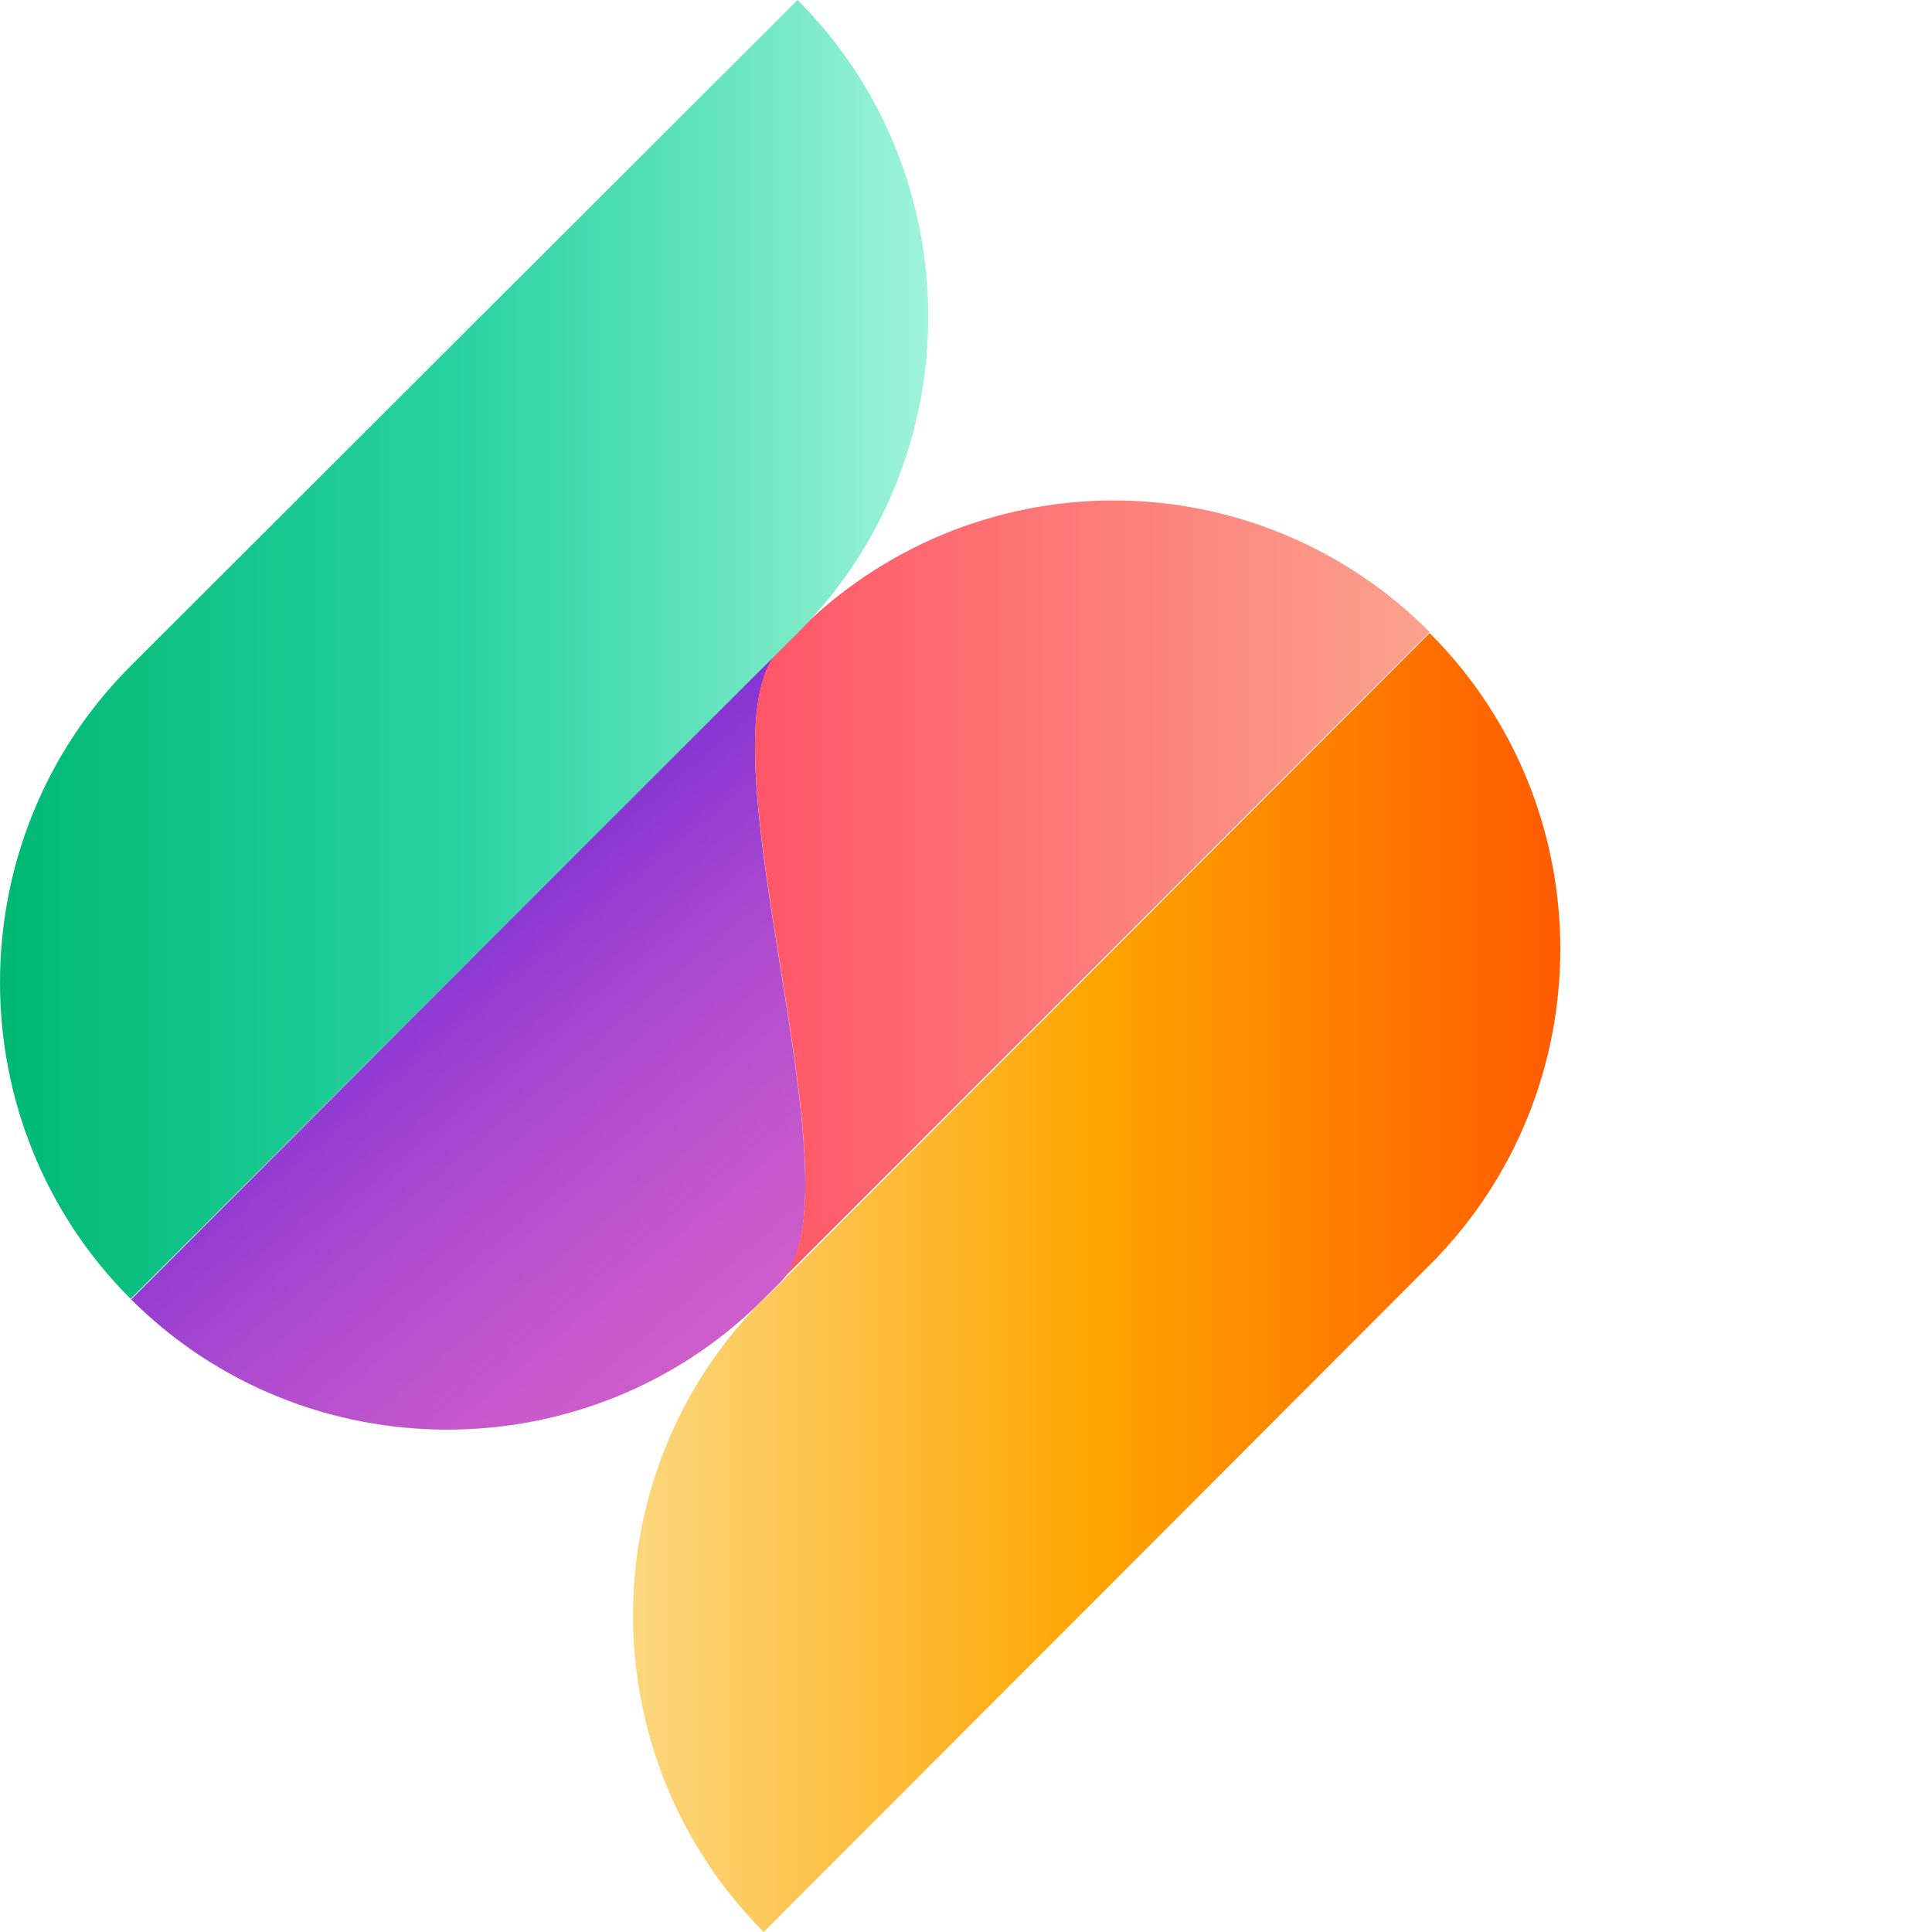
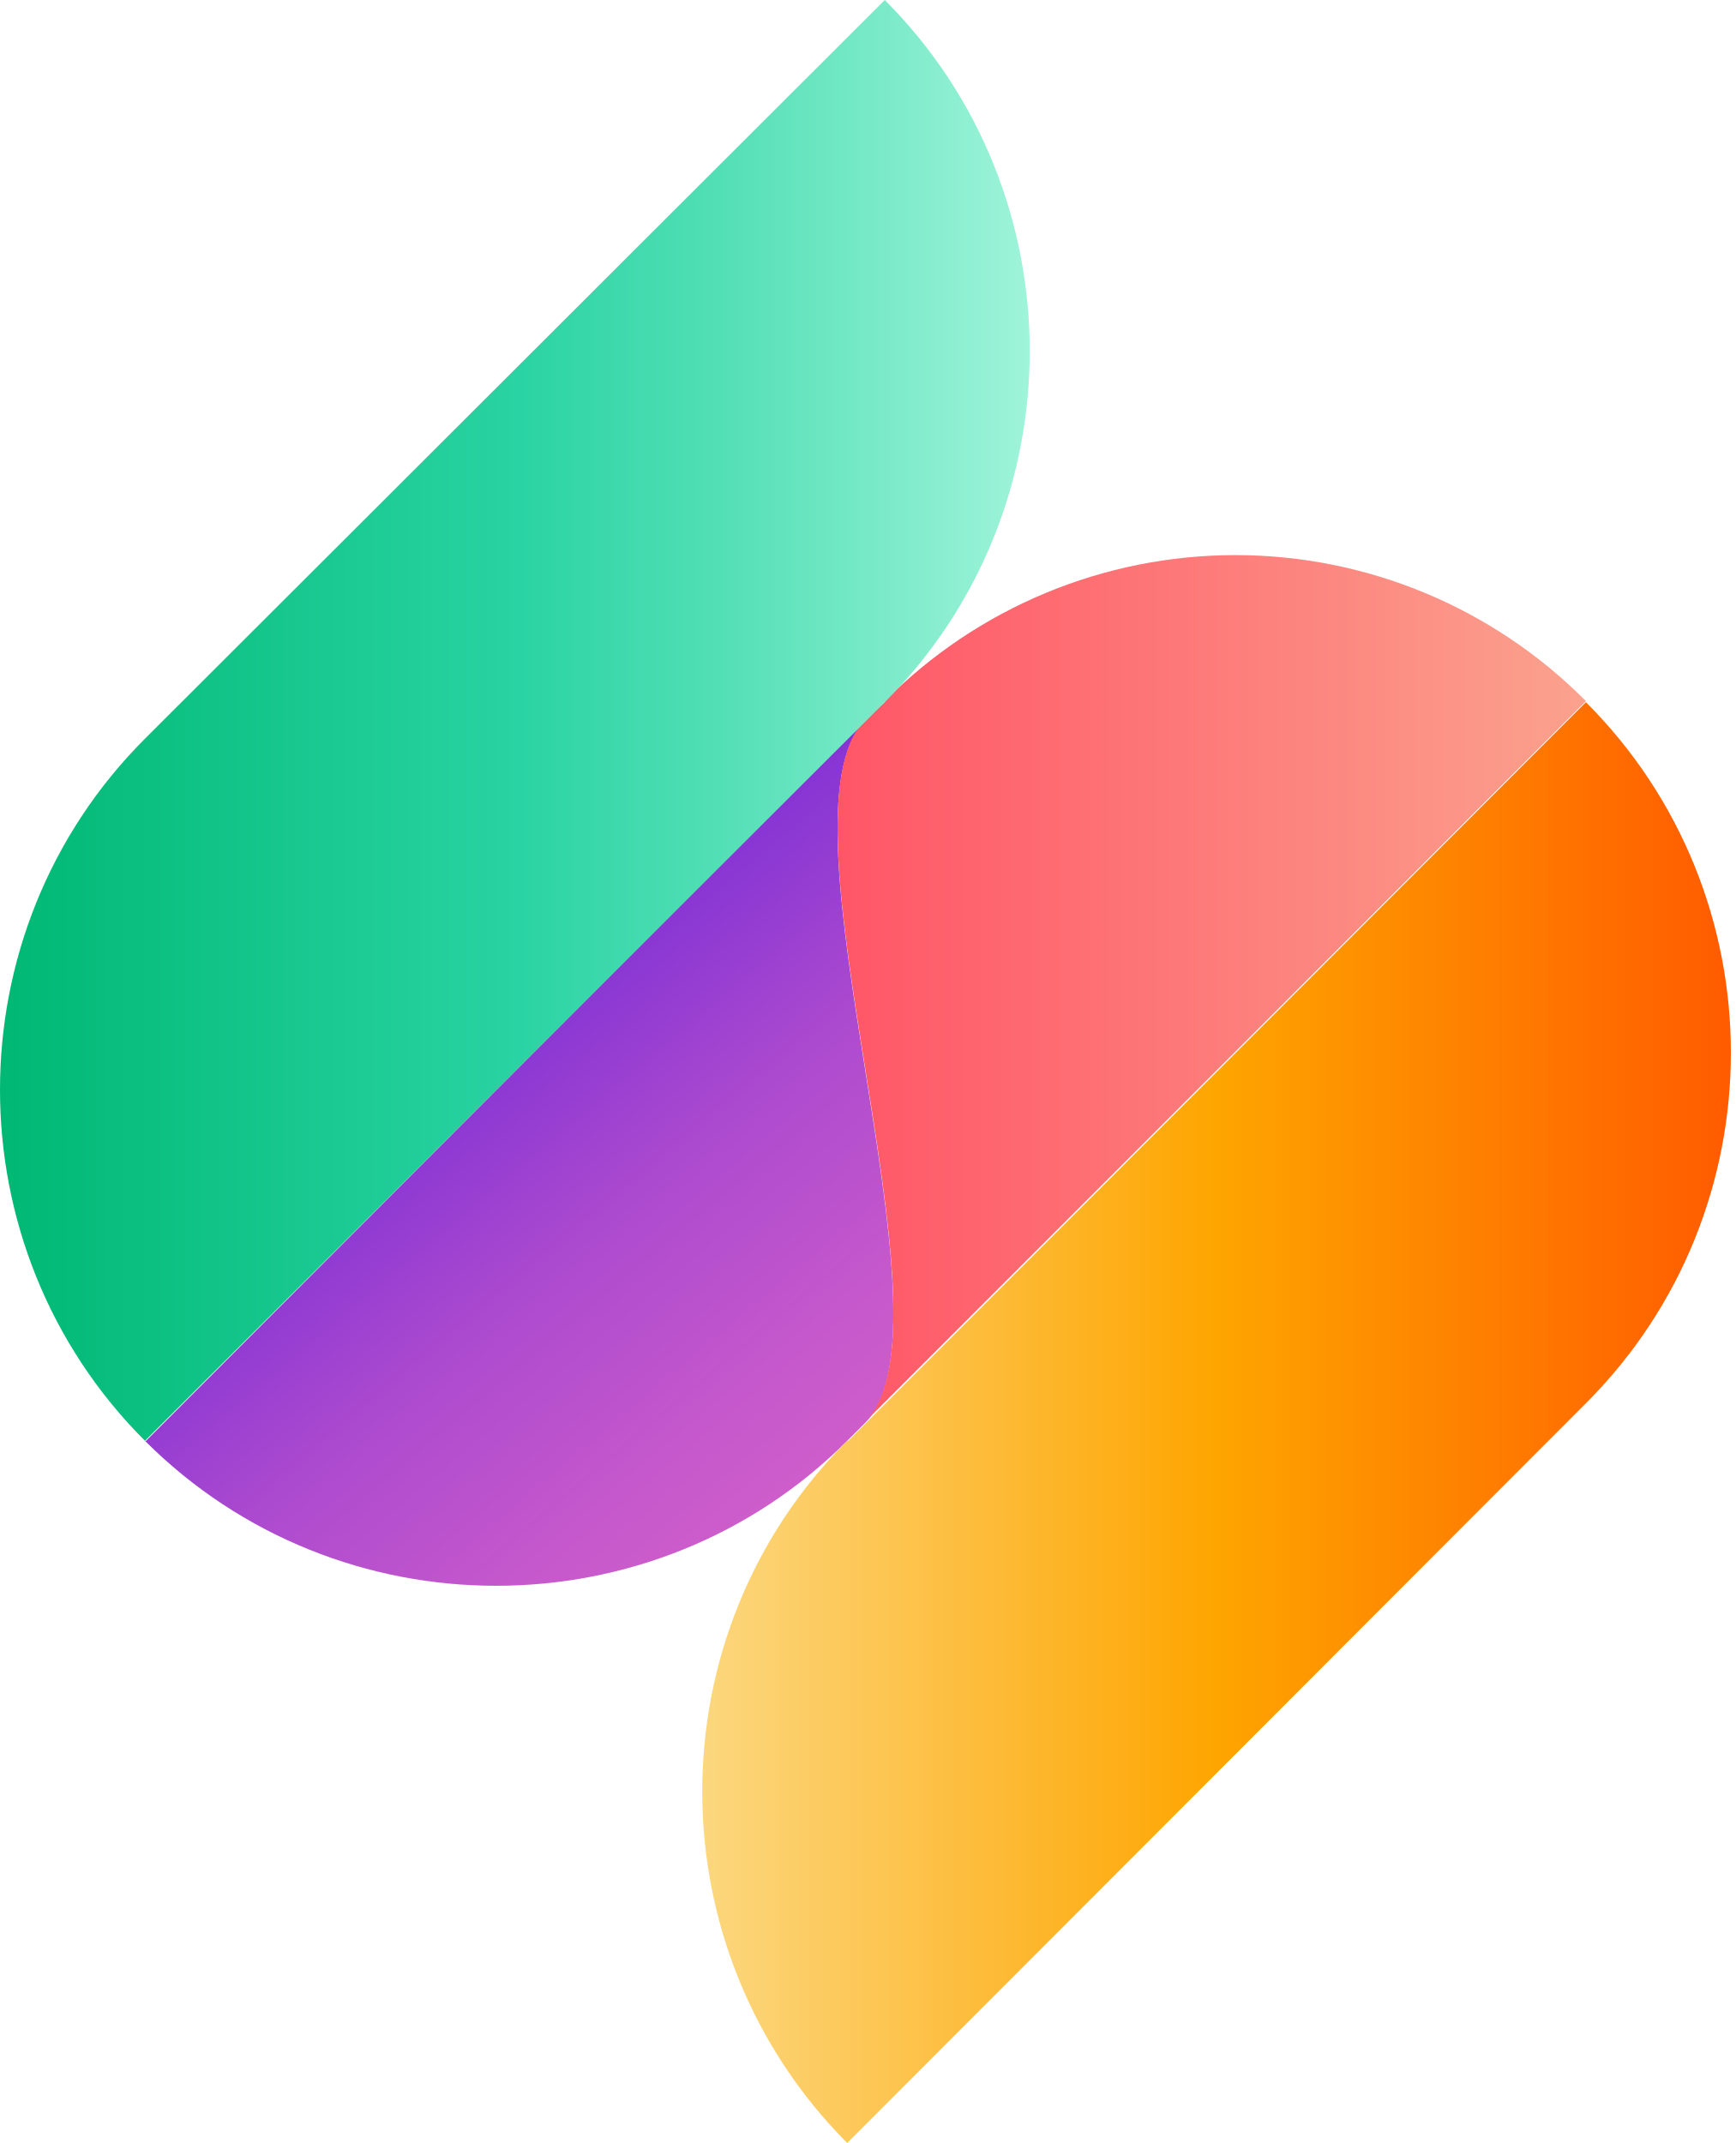
- <svg xmlns="http://www.w3.org/2000/svg" xmlns:xlink="http://www.w3.org/1999/xlink" viewBox="0 0 199.6 199.6">
+ <svg xmlns="http://www.w3.org/2000/svg" xmlns:xlink="http://www.w3.org/1999/xlink" viewBox="0 0 161.6 199.6">
  <linearGradient id="a" x1="76.9" x2="44.4" y1="136.1" y2="97.5" gradientUnits="userSpaceOnUse">
    <stop offset="0" stop-color="#ce5dcb" />
    <stop offset=".2" stop-color="#c558cc" />
    <stop offset=".6" stop-color="#ac4acf" />
    <stop offset="1" stop-color="#8534d4" />
    <stop offset="1" stop-color="#8333d4" />
  </linearGradient>
  <path fill="url(#a)" d="M13.5 134.2c18 18 47.4 18 65.4 0l1.7-1.7c9-9-9-56.4 0-65.4l-67 67.1z" />
  <linearGradient id="b" x1="78" x2="147.7" y1="92.1" y2="92.1" gradientUnits="userSpaceOnUse">
    <stop offset="0" stop-color="#ff5667" />
    <stop offset=".7" stop-color="#fc8b82" />
    <stop offset="1" stop-color="#fba28e" />
  </linearGradient>
  <path fill="url(#b)" d="M82.4 65.4 80.6 67c-9 9 9 56.3 0 65.4l67.1-67.1a46 46 0 0 0-65.3 0" />
  <defs>
    <path id="c" d="M13.5 68.8c-18 18-18 47.4 0 65.4l68.9-68.8c18-18 18-47.4 0-65.4L13.5 68.8z" />
  </defs>
  <linearGradient id="d" x1="0" x2="95.9" y1="67.1" y2="67.1" gradientUnits="userSpaceOnUse">
    <stop offset="0" stop-color="#00b874" />
    <stop offset=".5" stop-color="#29d3a2" />
    <stop offset=".7" stop-color="#53dfb6" />
    <stop offset="1" stop-color="#9ff4d9" />
  </linearGradient>
  <use xlink:href="#c" fill="url(#d)" overflow="visible" />
  <linearGradient id="e" x1="65.4" x2="161.3" y1="132.5" y2="132.5" gradientUnits="userSpaceOnUse">
    <stop offset="0" stop-color="#fcd77e" />
    <stop offset=".5" stop-color="#fea500" />
    <stop offset="1" stop-color="#ff5b00" />
  </linearGradient>
  <path fill="url(#e)" d="M78.9 134.2c-18 18-18 47.3 0 65.4l68.8-68.9c18-18 18-47.3 0-65.3L79 134.2z" />
</svg>
